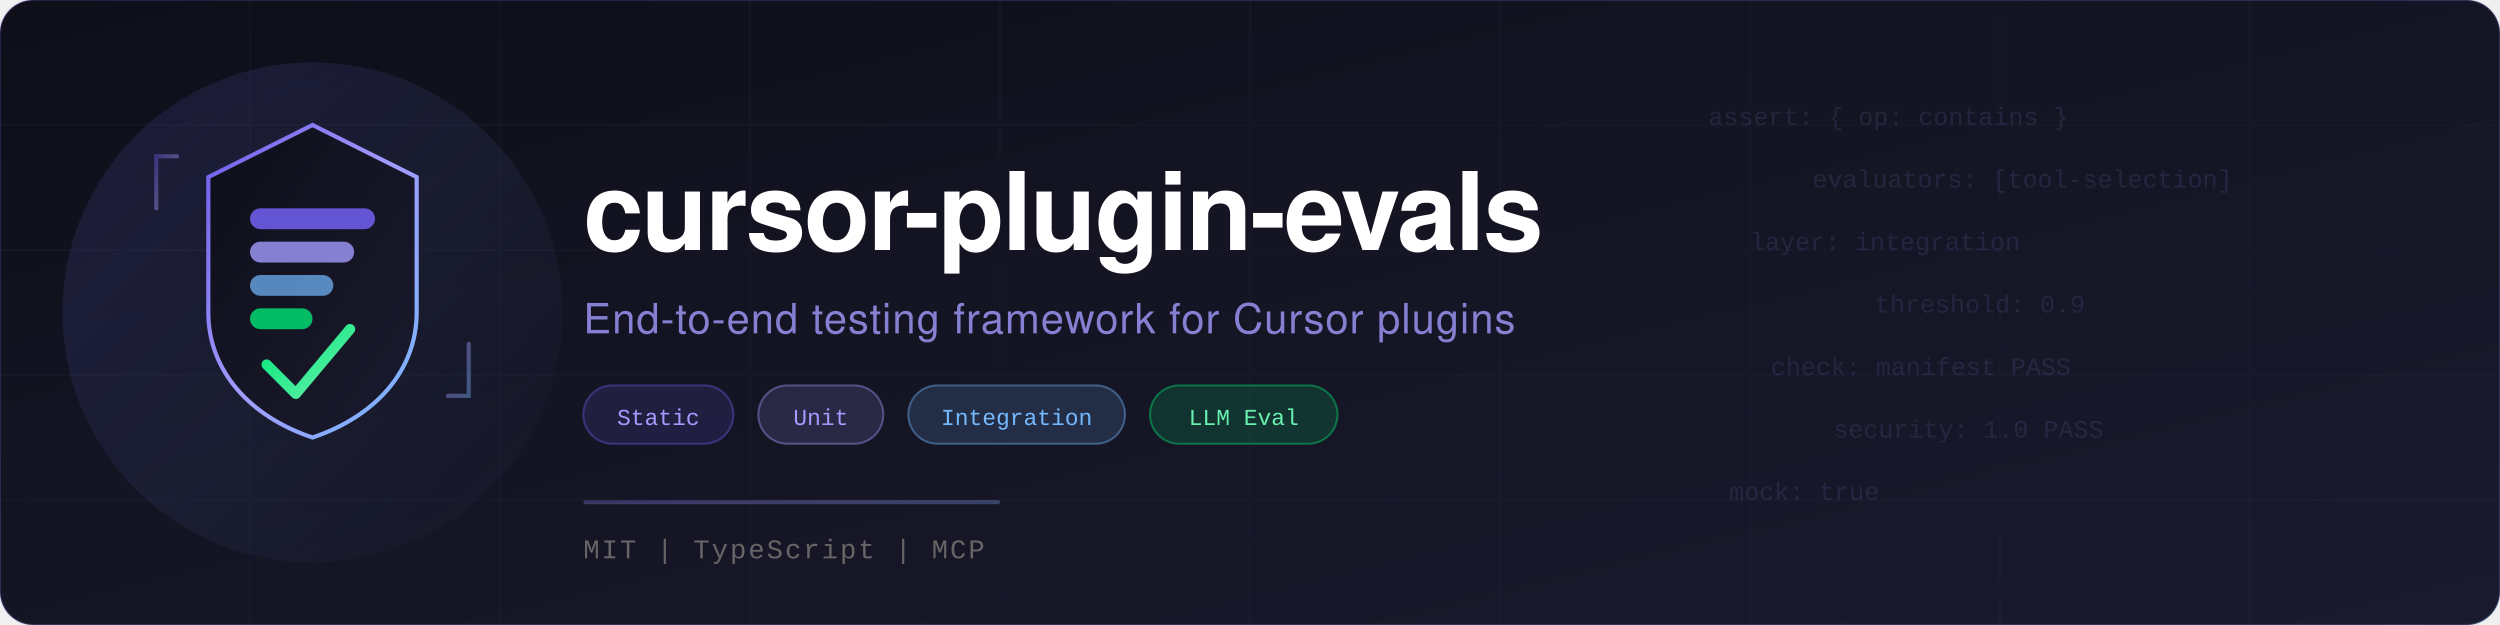
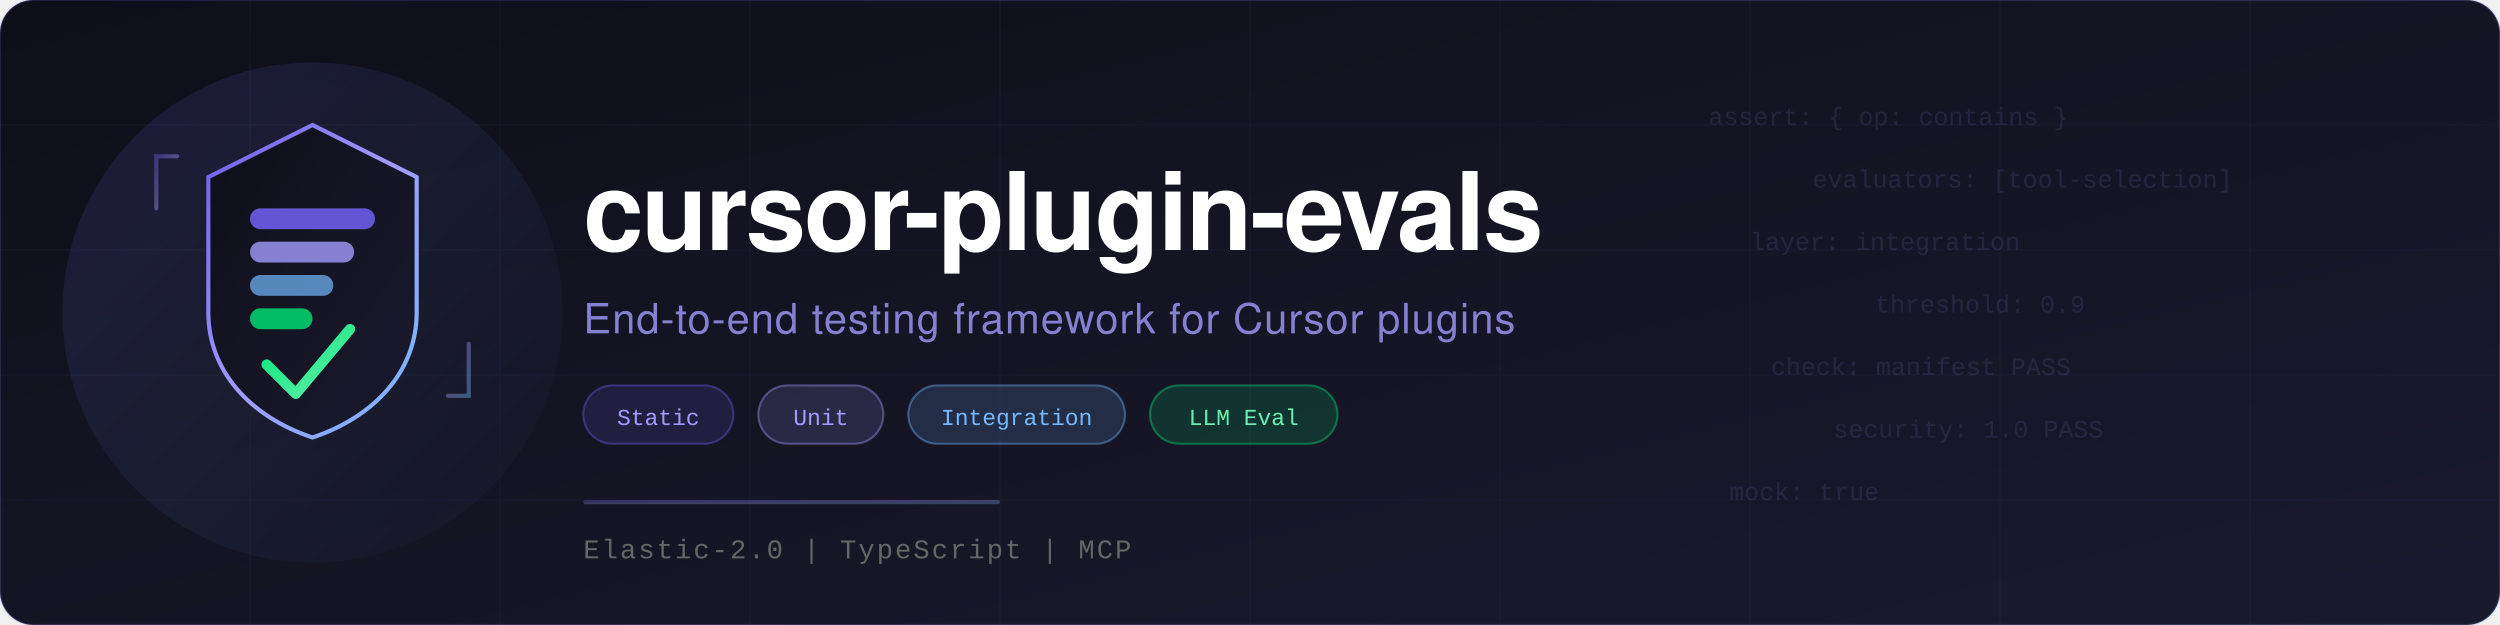
<svg xmlns="http://www.w3.org/2000/svg" viewBox="0 0 1200 300" fill="none">
  <defs>
    <linearGradient id="bg" x1="0%" y1="0%" x2="100%" y2="100%">
      <stop offset="0%" stop-color="#0F0F1A" />
      <stop offset="100%" stop-color="#1A1A2E" />
    </linearGradient>
    <linearGradient id="accent" x1="0%" y1="0%" x2="100%" y2="100%">
      <stop offset="0%" stop-color="#6C5CE7" />
      <stop offset="50%" stop-color="#A29BFE" />
      <stop offset="100%" stop-color="#74B9FF" />
    </linearGradient>
    <linearGradient id="glow" x1="0%" y1="0%" x2="100%" y2="100%">
      <stop offset="0%" stop-color="#6C5CE7" stop-opacity="0.15" />
      <stop offset="100%" stop-color="#74B9FF" stop-opacity="0" />
    </linearGradient>
    <linearGradient id="check-grad" x1="0%" y1="0%" x2="100%" y2="100%">
      <stop offset="0%" stop-color="#00E676" />
      <stop offset="100%" stop-color="#69F0AE" />
    </linearGradient>
    <filter id="shadow">
      <feDropShadow dx="0" dy="2" stdDeviation="4" flood-color="#6C5CE7" flood-opacity="0.3" />
    </filter>
    <filter id="glow-filter" x="-50%" y="-50%" width="200%" height="200%">
      <feGaussianBlur stdDeviation="6" result="blur" />
      <feMerge>
        <feMergeNode in="blur" />
        <feMergeNode in="SourceGraphic" />
      </feMerge>
    </filter>
  </defs>
  <rect width="1200" height="300" rx="16" fill="url(#bg)" />
  <rect width="1200" height="300" rx="16" stroke="url(#accent)" stroke-width="1" stroke-opacity="0.2" />
  <g opacity="0.03" stroke="#A29BFE" stroke-width="1">
    <line x1="0" y1="60" x2="1200" y2="60" />
    <line x1="0" y1="120" x2="1200" y2="120" />
    <line x1="0" y1="180" x2="1200" y2="180" />
    <line x1="0" y1="240" x2="1200" y2="240" />
    <line x1="120" y1="0" x2="120" y2="300" />
    <line x1="240" y1="0" x2="240" y2="300" />
    <line x1="360" y1="0" x2="360" y2="300" />
    <line x1="480" y1="0" x2="480" y2="300" />
    <line x1="600" y1="0" x2="600" y2="300" />
    <line x1="720" y1="0" x2="720" y2="300" />
    <line x1="840" y1="0" x2="840" y2="300" />
    <line x1="960" y1="0" x2="960" y2="300" />
    <line x1="1080" y1="0" x2="1080" y2="300" />
  </g>
  <ellipse cx="150" cy="150" rx="120" ry="120" fill="url(#glow)" />
  <g transform="translate(90, 50)" filter="shadow">
    <path d="M60 10 L110 35 L110 100 C110 128 90 150 60 160 C30 150 10 128 10 100 L10 35 Z" fill="url(#bg)" stroke="url(#accent)" stroke-width="2" />
    <g filter="glow-filter">
      <rect x="30" y="50" width="60" height="10" rx="5" fill="#6C5CE7" opacity="0.9" />
      <rect x="30" y="66" width="50" height="10" rx="5" fill="#A29BFE" opacity="0.8" />
      <rect x="30" y="82" width="40" height="10" rx="5" fill="#74B9FF" opacity="0.7" />
      <rect x="30" y="98" width="30" height="10" rx="5" fill="#00E676" opacity="0.8" />
    </g>
    <path d="M38 125 L52 139 L78 108" stroke="url(#check-grad)" stroke-width="5" stroke-linecap="round" stroke-linejoin="round" fill="none" />
    <path d="M-5 25 L-15 25 L-15 50" stroke="url(#accent)" stroke-width="2" stroke-linecap="round" fill="none" opacity="0.4" />
    <path d="M125 140 L135 140 L135 115" stroke="url(#accent)" stroke-width="2" stroke-linecap="round" fill="none" opacity="0.4" />
  </g>
  <text x="280" y="120" font-family="system-ui, -apple-system, Helvetica, Arial, sans-serif" font-size="52" font-weight="700" fill="white" letter-spacing="-1">cursor-plugin-evals</text>
  <text x="280" y="160" font-family="system-ui, -apple-system, Helvetica, Arial, sans-serif" font-size="20" font-weight="400" fill="#A29BFE" letter-spacing="0.5" opacity="0.8">End-to-end testing framework for Cursor plugins</text>
  <g transform="translate(280, 185)">
    <rect x="0" y="0" width="72" height="28" rx="14" fill="#6C5CE7" fill-opacity="0.15" stroke="#6C5CE7" stroke-width="1" stroke-opacity="0.4" />
    <text x="36" y="19" text-anchor="middle" font-family="Courier New, Courier, monospace" font-size="11" font-weight="500" fill="#A29BFE">Static</text>
    <rect x="84" y="0" width="60" height="28" rx="14" fill="#A29BFE" fill-opacity="0.15" stroke="#A29BFE" stroke-width="1" stroke-opacity="0.4" />
    <text x="114" y="19" text-anchor="middle" font-family="Courier New, Courier, monospace" font-size="11" font-weight="500" fill="#A29BFE">Unit</text>
    <rect x="156" y="0" width="104" height="28" rx="14" fill="#74B9FF" fill-opacity="0.15" stroke="#74B9FF" stroke-width="1" stroke-opacity="0.4" />
    <text x="208" y="19" text-anchor="middle" font-family="Courier New, Courier, monospace" font-size="11" font-weight="500" fill="#74B9FF">Integration</text>
    <rect x="272" y="0" width="90" height="28" rx="14" fill="#00E676" fill-opacity="0.15" stroke="#00E676" stroke-width="1" stroke-opacity="0.4" />
    <text x="317" y="19" text-anchor="middle" font-family="Courier New, Courier, monospace" font-size="11" font-weight="500" fill="#69F0AE">LLM Eval</text>
  </g>
  <g opacity="0.12" fill="#A29BFE" font-family="Courier New, Courier, monospace" font-size="12">
    <text x="820" y="60">assert: { op: contains }</text>
    <text x="870" y="90">evaluators: [tool-selection]</text>
    <text x="840" y="120">layer: integration</text>
    <text x="900" y="150">threshold: 0.9</text>
    <text x="850" y="180">check: manifest PASS</text>
    <text x="880" y="210">security: 1.0 PASS</text>
    <text x="830" y="240">mock: true</text>
  </g>
  <rect x="280" y="240" width="200" height="2" rx="1" fill="url(#accent)" opacity="0.3" />
-   <text x="280" y="268" font-family="Courier New, Courier, monospace" font-size="13" fill="#666" letter-spacing="1">MIT | TypeScript | MCP</text>
+   <text x="280" y="268" font-family="Courier New, Courier, monospace" font-size="13" fill="#666" letter-spacing="1">Elastic-2.0 | TypeScript | MCP</text>
</svg>
